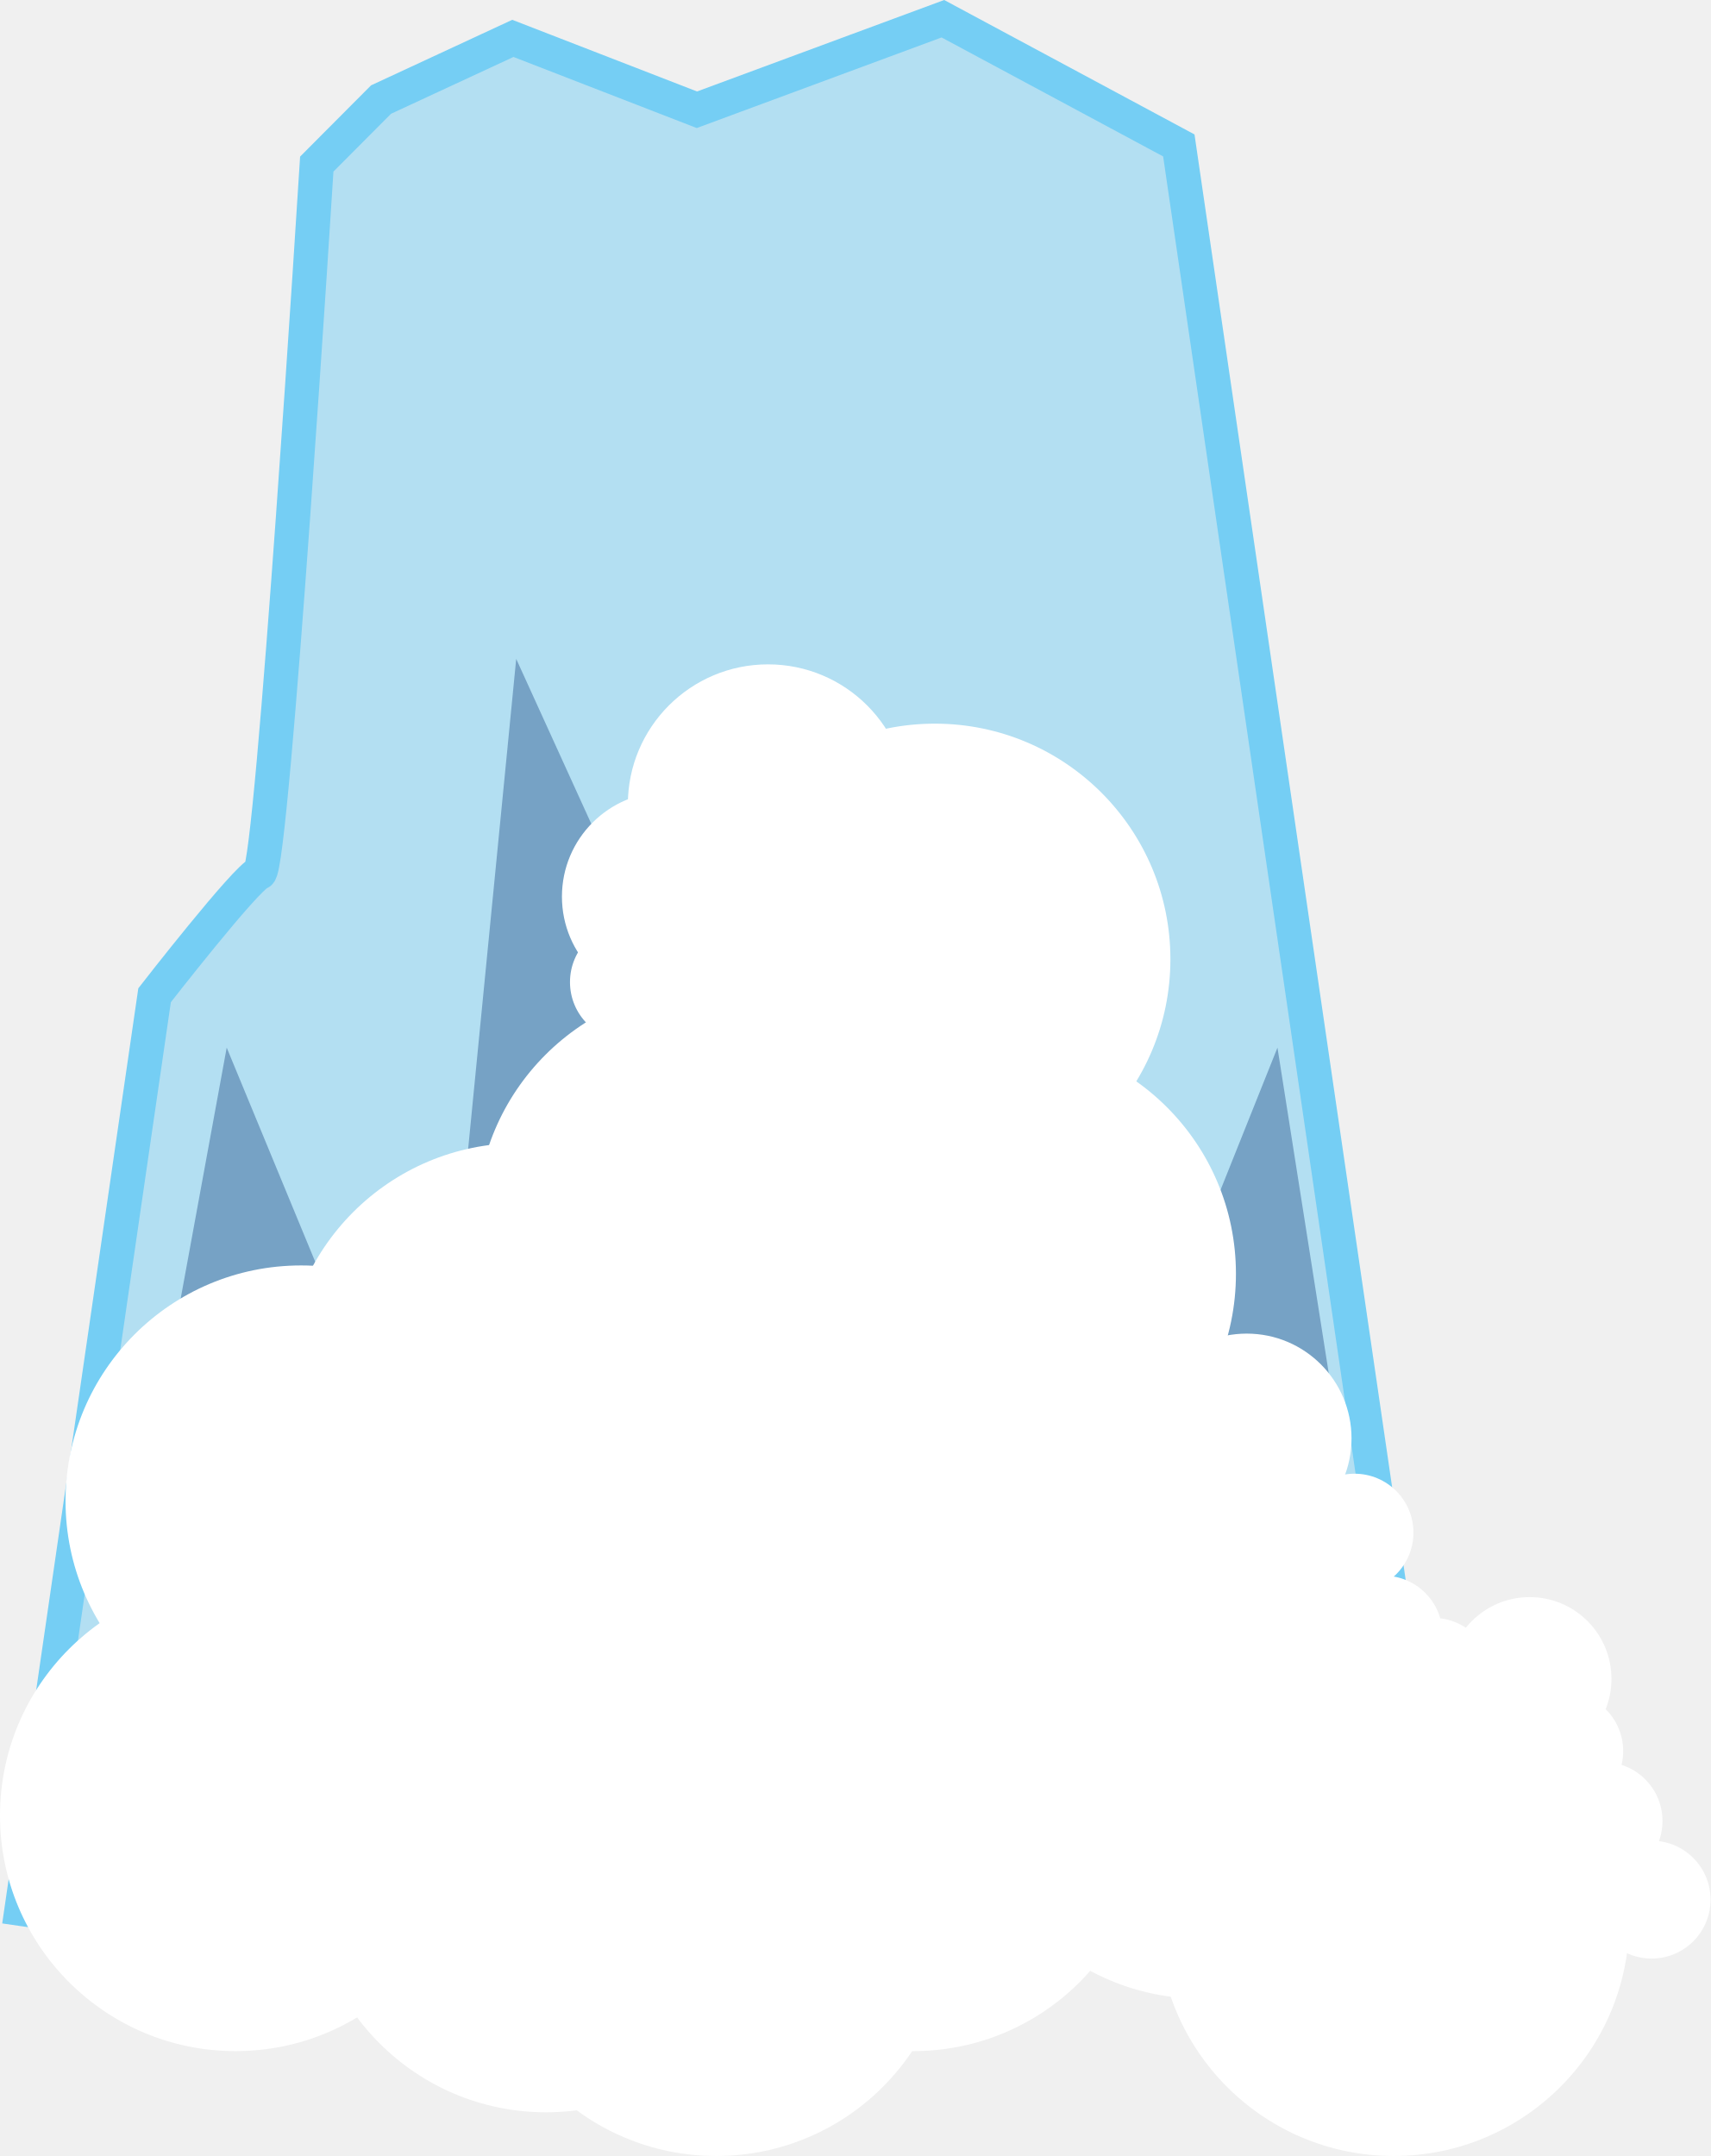
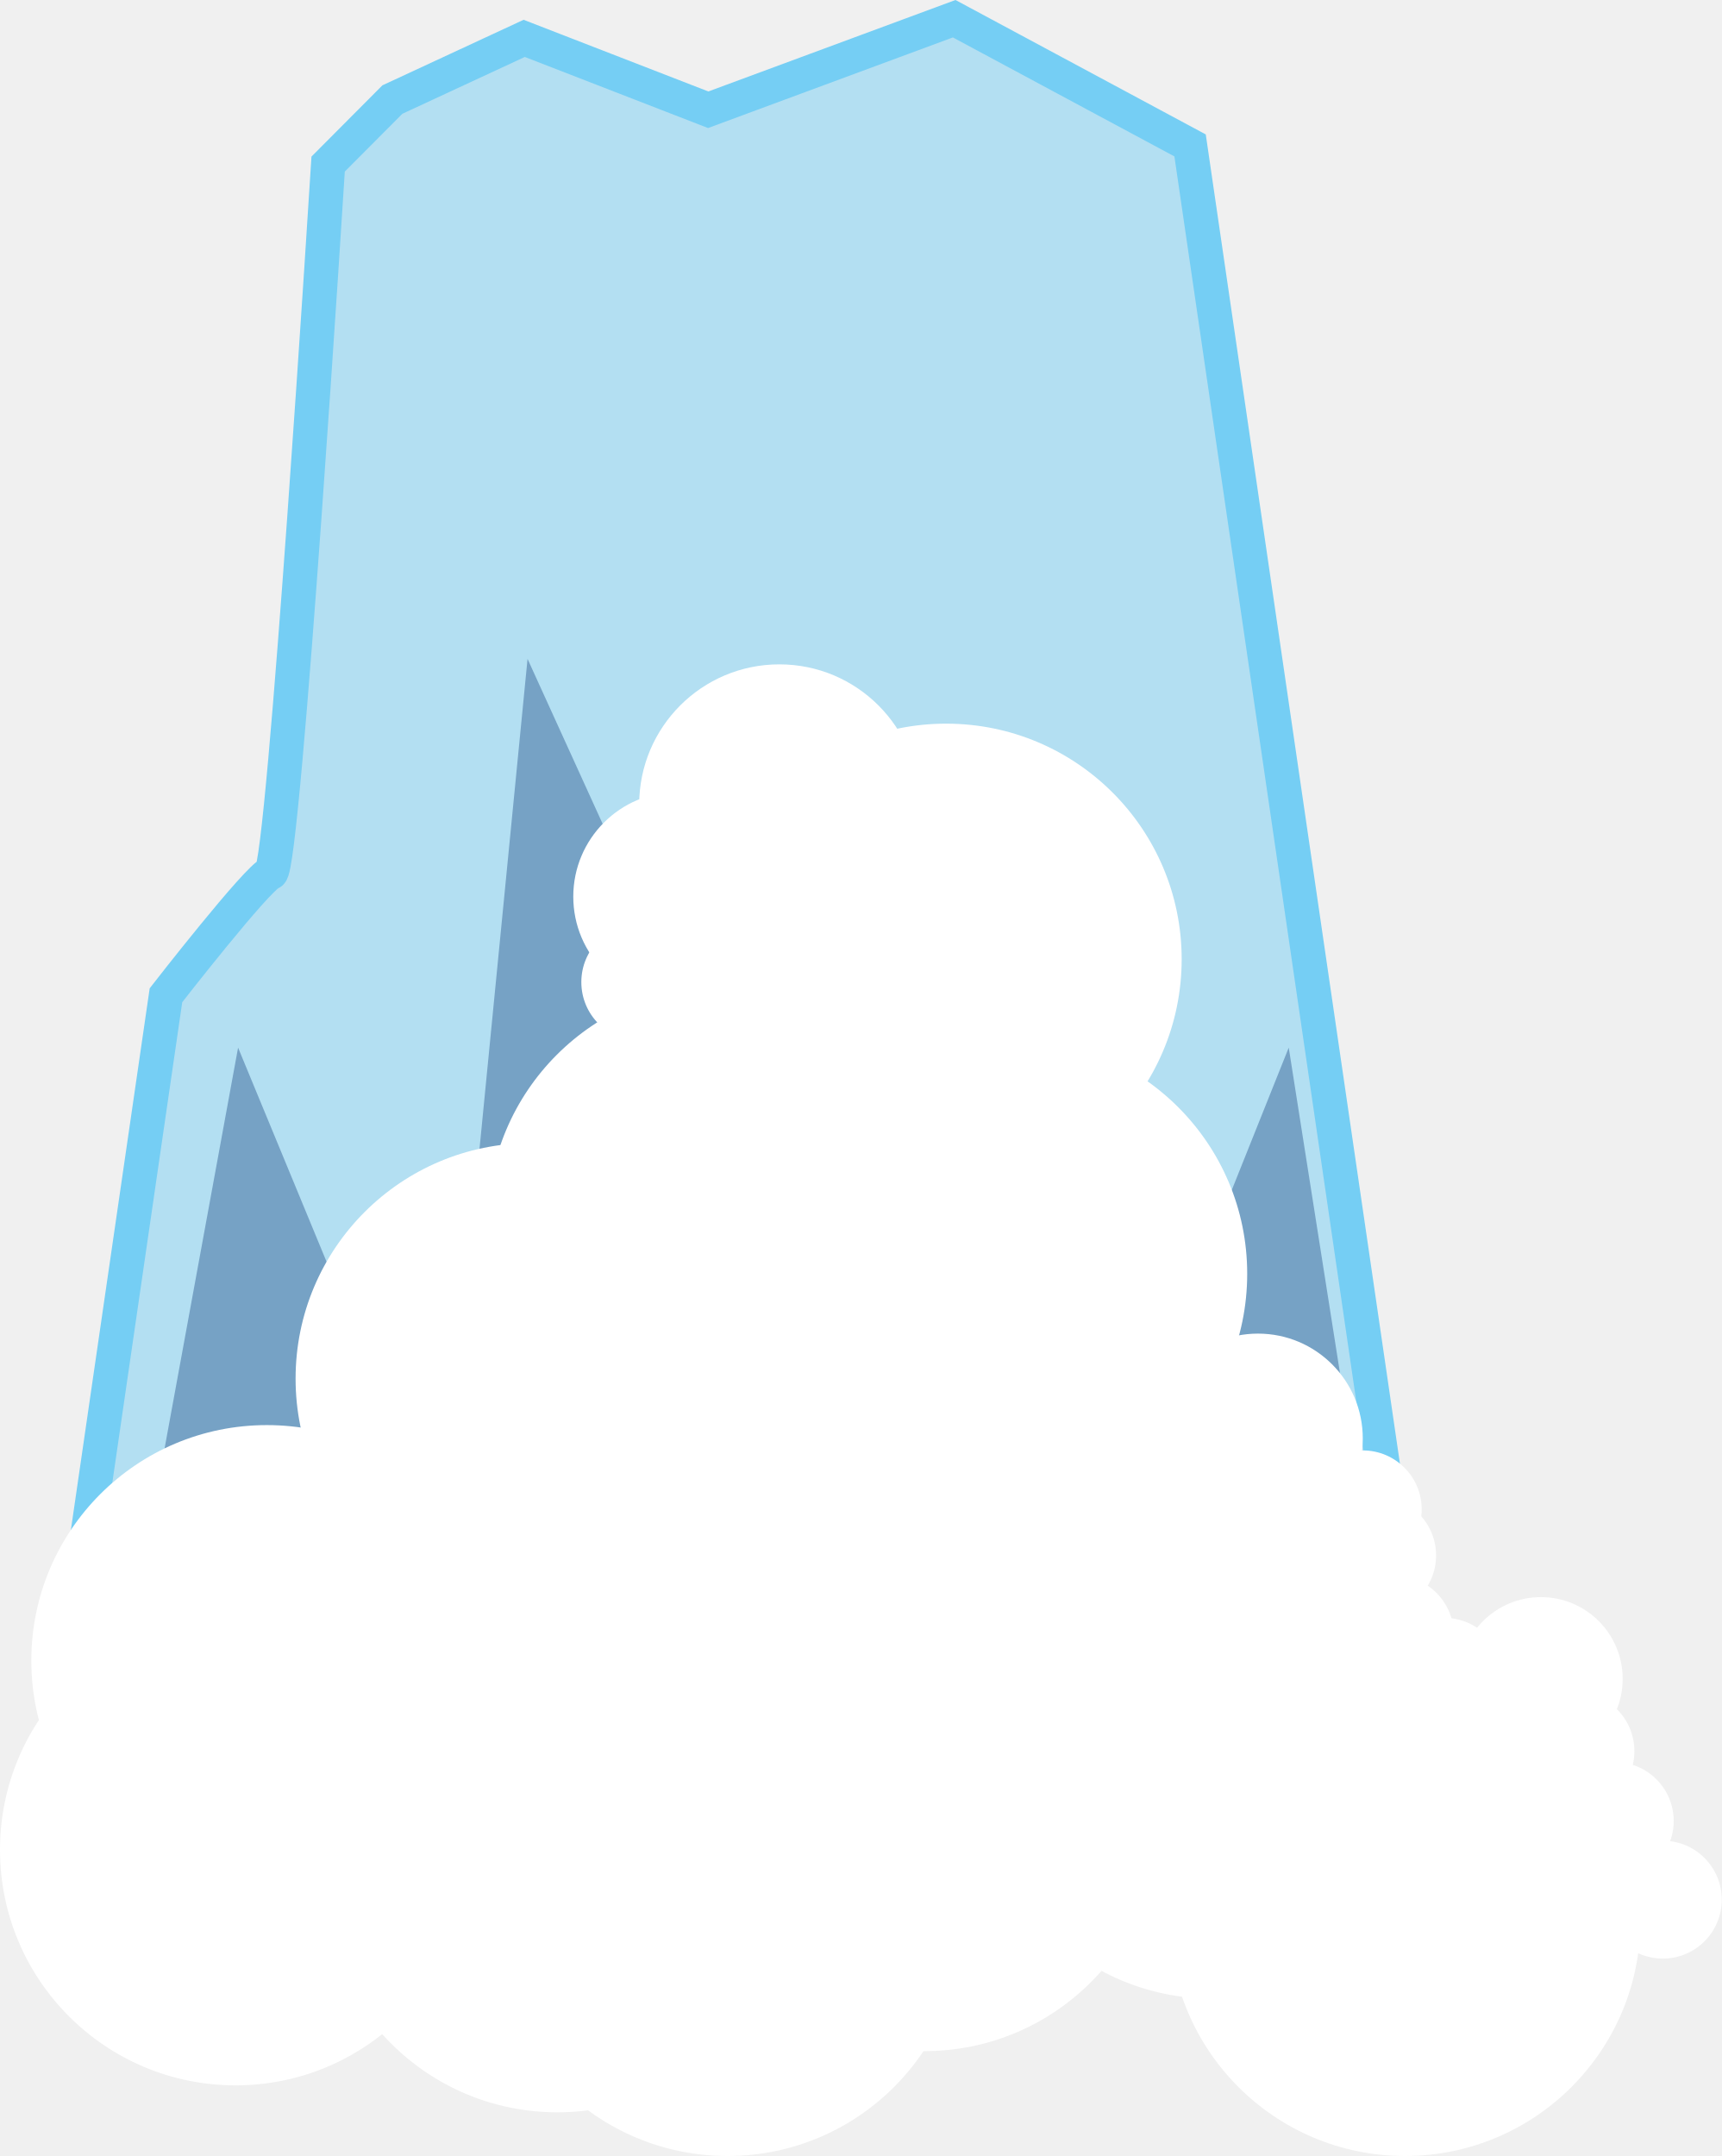
- <svg xmlns="http://www.w3.org/2000/svg" version="1.1" id="Layer_1" x="0px" y="0px" viewBox="0 35.755 149.991 189.051" style="enable-background:new 0 35.755 149.991 189.051;" xml:space="preserve">
-   <path style="opacity:0.5;fill:#75CEF4;enable-background:new    ;" d="M1.68,204.625c1.149-0.383,11.877-81.605,11.877-81.605  s8.046-10.344,9.195-10.727c1.149-0.383,5.027-62.154,5.027-62.154l5.634-5.658l11.559-5.364l16.137,6.258l21.57-7.982  l20.689,11.111l22.826,156.249L1.679,204.625" />
-   <path style="fill:none;stroke:#75CEF4;stroke-width:3;stroke-miterlimit:10;" d="M126.193,204.756L103.366,48.507L82.678,37.397  l-21.57,7.982l-16.137-6.258l-11.559,5.364l-5.635,5.658c0,0-3.876,61.771-5.027,62.154c-1.15,0.383-9.195,10.727-9.195,10.727  L1.679,204.628" />
-   <path style="opacity:0.36;fill:#0A3575;enable-background:new    ;" d="M5.895,203.859l13.984-76.241l17.815,43.101l7.57-77.188  l13.689,30.064l15.325-17.24l15.9,75.858l21.838-54.595l12.068,76.624L5.895,203.859z" />
+ <svg xmlns="http://www.w3.org/2000/svg" version="1.1" id="Layer_1" x="0px" y="0px" viewBox="-1 72.016 150.99 189.048" style="enable-background:new -1 72.016 150.99 189.048;" xml:space="preserve">
+   <path style="opacity:0.5;fill:#75CEF4;enable-background:new    ;" d="M1.68,240.884c1.149-0.383,11.877-81.604,11.877-81.604  s8.046-10.344,9.195-10.727c1.149-0.383,5.027-62.154,5.027-62.154l5.634-5.658l11.559-5.364l16.137,6.258l21.57-7.982  l20.689,11.111l22.826,156.248L1.68,240.884" />
+   <path style="fill:none;stroke:#75CEF4;stroke-width:3;stroke-miterlimit:10;" d="M126.192,241.015L103.365,84.767l-20.688-11.11  l-21.57,7.982l-16.137-6.258l-11.559,5.364l-5.635,5.658c0,0-3.876,61.771-5.027,62.154c-1.15,0.383-9.195,10.727-9.195,10.727  L1.679,240.887" />
+   <path style="opacity:0.36;fill:#0A3575;enable-background:new    ;" d="M5.895,240.118l13.984-76.24l17.815,43.101l7.57-77.188  l13.689,30.064l15.325-17.24l15.9,75.857l21.838-54.595l12.068,76.623L5.895,240.118z" />
  <g>
-     <circle style="fill:#FFFFFF;" cx="71.265" cy="149.073" r="13.235" />
-     <circle style="fill:#FFFFFF;" cx="47.883" cy="200.319" r="20.655" />
-     <circle style="fill:#FFFFFF;" cx="65.506" cy="177.332" r="20.655" />
-     <circle style="fill:#FFFFFF;" cx="80.065" cy="194.955" r="20.655" />
-     <circle style="fill:#FFFFFF;" cx="105.351" cy="190.358" r="20.655" />
-     <circle style="fill:#FFFFFF;" cx="85.812" cy="167.371" r="20.655" />
-     <circle style="fill:#FFFFFF;" cx="122.208" cy="204.15" r="20.655" />
-     <circle style="fill:#FFFFFF;" cx="44.829" cy="180.489" r="5.167" />
-     <circle style="fill:#FFFFFF;" cx="83.524" cy="139.495" r="5.167" />
-     <circle style="fill:#FFFFFF;" cx="140.61" cy="195.431" r="5.167" />
-     <circle style="fill:#FFFFFF;" cx="144.824" cy="202.327" r="5.167" />
-     <circle style="fill:#FFFFFF;" cx="134.131" cy="182.971" r="7.172" />
-     <circle style="fill:#FFFFFF;" cx="137.162" cy="189.301" r="5.167" />
-     <circle style="fill:#FFFFFF;" cx="88.888" cy="146.391" r="5.167" />
-     <circle style="fill:#FFFFFF;" cx="105.746" cy="167.463" r="5.167" />
-     <circle style="fill:#FFFFFF;" cx="125.668" cy="182.788" r="5.167" />
-     <circle style="fill:#FFFFFF;" cx="112.642" cy="169.378" r="5.167" />
-     <circle style="fill:#FFFFFF;" cx="109.32" cy="161.884" r="9.19" />
-     <circle style="fill:#FFFFFF;" cx="20.655" cy="194.955" r="20.655" />
-     <circle style="fill:#FFFFFF;" cx="45.94" cy="190.358" r="20.655" />
-     <circle style="fill:#FFFFFF;" cx="26.402" cy="167.371" r="20.655" />
-     <circle style="fill:#FFFFFF;" cx="62.798" cy="204.15" r="20.655" />
-     <circle style="fill:#FFFFFF;" cx="46.335" cy="167.463" r="5.167" />
-     <circle style="fill:#FFFFFF;" cx="53.231" cy="169.378" r="5.167" />
-     <circle style="fill:#FFFFFF;" cx="49.909" cy="161.884" r="9.19" />
-     <circle style="fill:#FFFFFF;" cx="87.72" cy="147.448" r="20.655" />
-     <circle style="fill:#FFFFFF;" cx="62.434" cy="142.851" r="20.655" />
-     <circle style="fill:#FFFFFF;" cx="81.973" cy="119.864" r="20.655" />
-     <circle style="fill:#FFFFFF;" cx="67.345" cy="106.301" r="12.291" />
-     <circle style="fill:#FFFFFF;" cx="45.576" cy="156.643" r="20.655" />
-     <circle style="fill:#FFFFFF;" cx="62.043" cy="119.955" r="5.167" />
-     <circle style="fill:#FFFFFF;" cx="55.147" cy="121.871" r="5.167" />
-     <circle style="fill:#FFFFFF;" cx="58.464" cy="114.377" r="9.19" />
-     <circle style="fill:#FFFFFF;" cx="118.772" cy="170.145" r="5.167" />
-     <circle style="fill:#FFFFFF;" cx="121.323" cy="179.087" r="5.167" />
-     <circle style="fill:#FFFFFF;" cx="59.771" cy="157.118" r="5.167" />
-     <circle style="fill:#FFFFFF;" cx="52.492" cy="162.865" r="5.167" />
-     <circle style="fill:#FFFFFF;" cx="35.695" cy="202.074" r="5.167" />
-     <circle style="fill:#FFFFFF;" cx="27.776" cy="205.392" r="5.167" />
+     <circle style="fill:#FFFFFF;" cx="71.265" cy="185.332" r="13.235" />
+     <circle style="fill:#FFFFFF;" cx="47.883" cy="236.578" r="20.655" />
+     <circle style="fill:#FFFFFF;" cx="65.506" cy="213.591" r="20.655" />
+     <circle style="fill:#FFFFFF;" cx="80.064" cy="231.214" r="20.655" />
+     <circle style="fill:#FFFFFF;" cx="105.35" cy="226.617" r="20.655" />
+     <circle style="fill:#FFFFFF;" cx="85.811" cy="203.63" r="20.655" />
+     <circle style="fill:#FFFFFF;" cx="122.207" cy="240.409" r="20.655" />
+     <circle style="fill:#FFFFFF;" cx="44.829" cy="216.748" r="5.167" />
+     <circle style="fill:#FFFFFF;" cx="83.523" cy="175.754" r="5.167" />
+     <circle style="fill:#FFFFFF;" cx="140.609" cy="231.69" r="5.167" />
+     <circle style="fill:#FFFFFF;" cx="144.823" cy="238.586" r="5.167" />
+     <circle style="fill:#FFFFFF;" cx="134.13" cy="219.23" r="7.172" />
+     <circle style="fill:#FFFFFF;" cx="137.161" cy="225.56" r="5.167" />
+     <circle style="fill:#FFFFFF;" cx="88.887" cy="182.65" r="5.167" />
+     <circle style="fill:#FFFFFF;" cx="105.745" cy="203.722" r="5.167" />
+     <circle style="fill:#FFFFFF;" cx="125.667" cy="219.047" r="5.167" />
+     <circle style="fill:#FFFFFF;" cx="112.641" cy="205.637" r="5.167" />
+     <circle style="fill:#FFFFFF;" cx="109.319" cy="198.143" r="9.19" />
+     <circle style="fill:#FFFFFF;" cx="19.655" cy="234.214" r="20.655" />
+     <circle style="fill:#FFFFFF;" cx="45.94" cy="226.617" r="20.655" />
+     <circle style="fill:#FFFFFF;" cx="22.402" cy="217.63" r="20.655" />
+     <circle style="fill:#FFFFFF;" cx="62.798" cy="240.409" r="20.655" />
+     <circle style="fill:#FFFFFF;" cx="46.335" cy="203.722" r="5.167" />
+     <circle style="fill:#FFFFFF;" cx="53.231" cy="205.637" r="5.167" />
+     <circle style="fill:#FFFFFF;" cx="49.909" cy="198.143" r="9.19" />
+     <circle style="fill:#FFFFFF;" cx="87.719" cy="183.707" r="20.655" />
+     <circle style="fill:#FFFFFF;" cx="62.434" cy="179.11" r="20.655" />
+     <circle style="fill:#FFFFFF;" cx="81.972" cy="156.124" r="20.655" />
+     <circle style="fill:#FFFFFF;" cx="67.345" cy="142.561" r="12.291" />
+     <circle style="fill:#FFFFFF;" cx="45.576" cy="192.902" r="20.655" />
+     <circle style="fill:#FFFFFF;" cx="62.043" cy="156.215" r="5.167" />
+     <circle style="fill:#FFFFFF;" cx="55.147" cy="158.131" r="5.167" />
+     <circle style="fill:#FFFFFF;" cx="58.464" cy="150.637" r="9.19" />
+     <circle style="fill:#FFFFFF;" cx="119.771" cy="208.404" r="5.167" />
+     <circle style="fill:#FFFFFF;" cx="121.322" cy="215.346" r="5.167" />
+     <circle style="fill:#FFFFFF;" cx="59.771" cy="193.377" r="5.167" />
+     <circle style="fill:#FFFFFF;" cx="52.492" cy="199.124" r="5.167" />
+     <circle style="fill:#FFFFFF;" cx="35.695" cy="238.333" r="5.167" />
+     <circle style="fill:#FFFFFF;" cx="27.776" cy="241.651" r="5.167" />
  </g>
+   <circle style="fill:#FFFFFF;" cx="118.509" cy="204.362" r="5.167" />
</svg>
